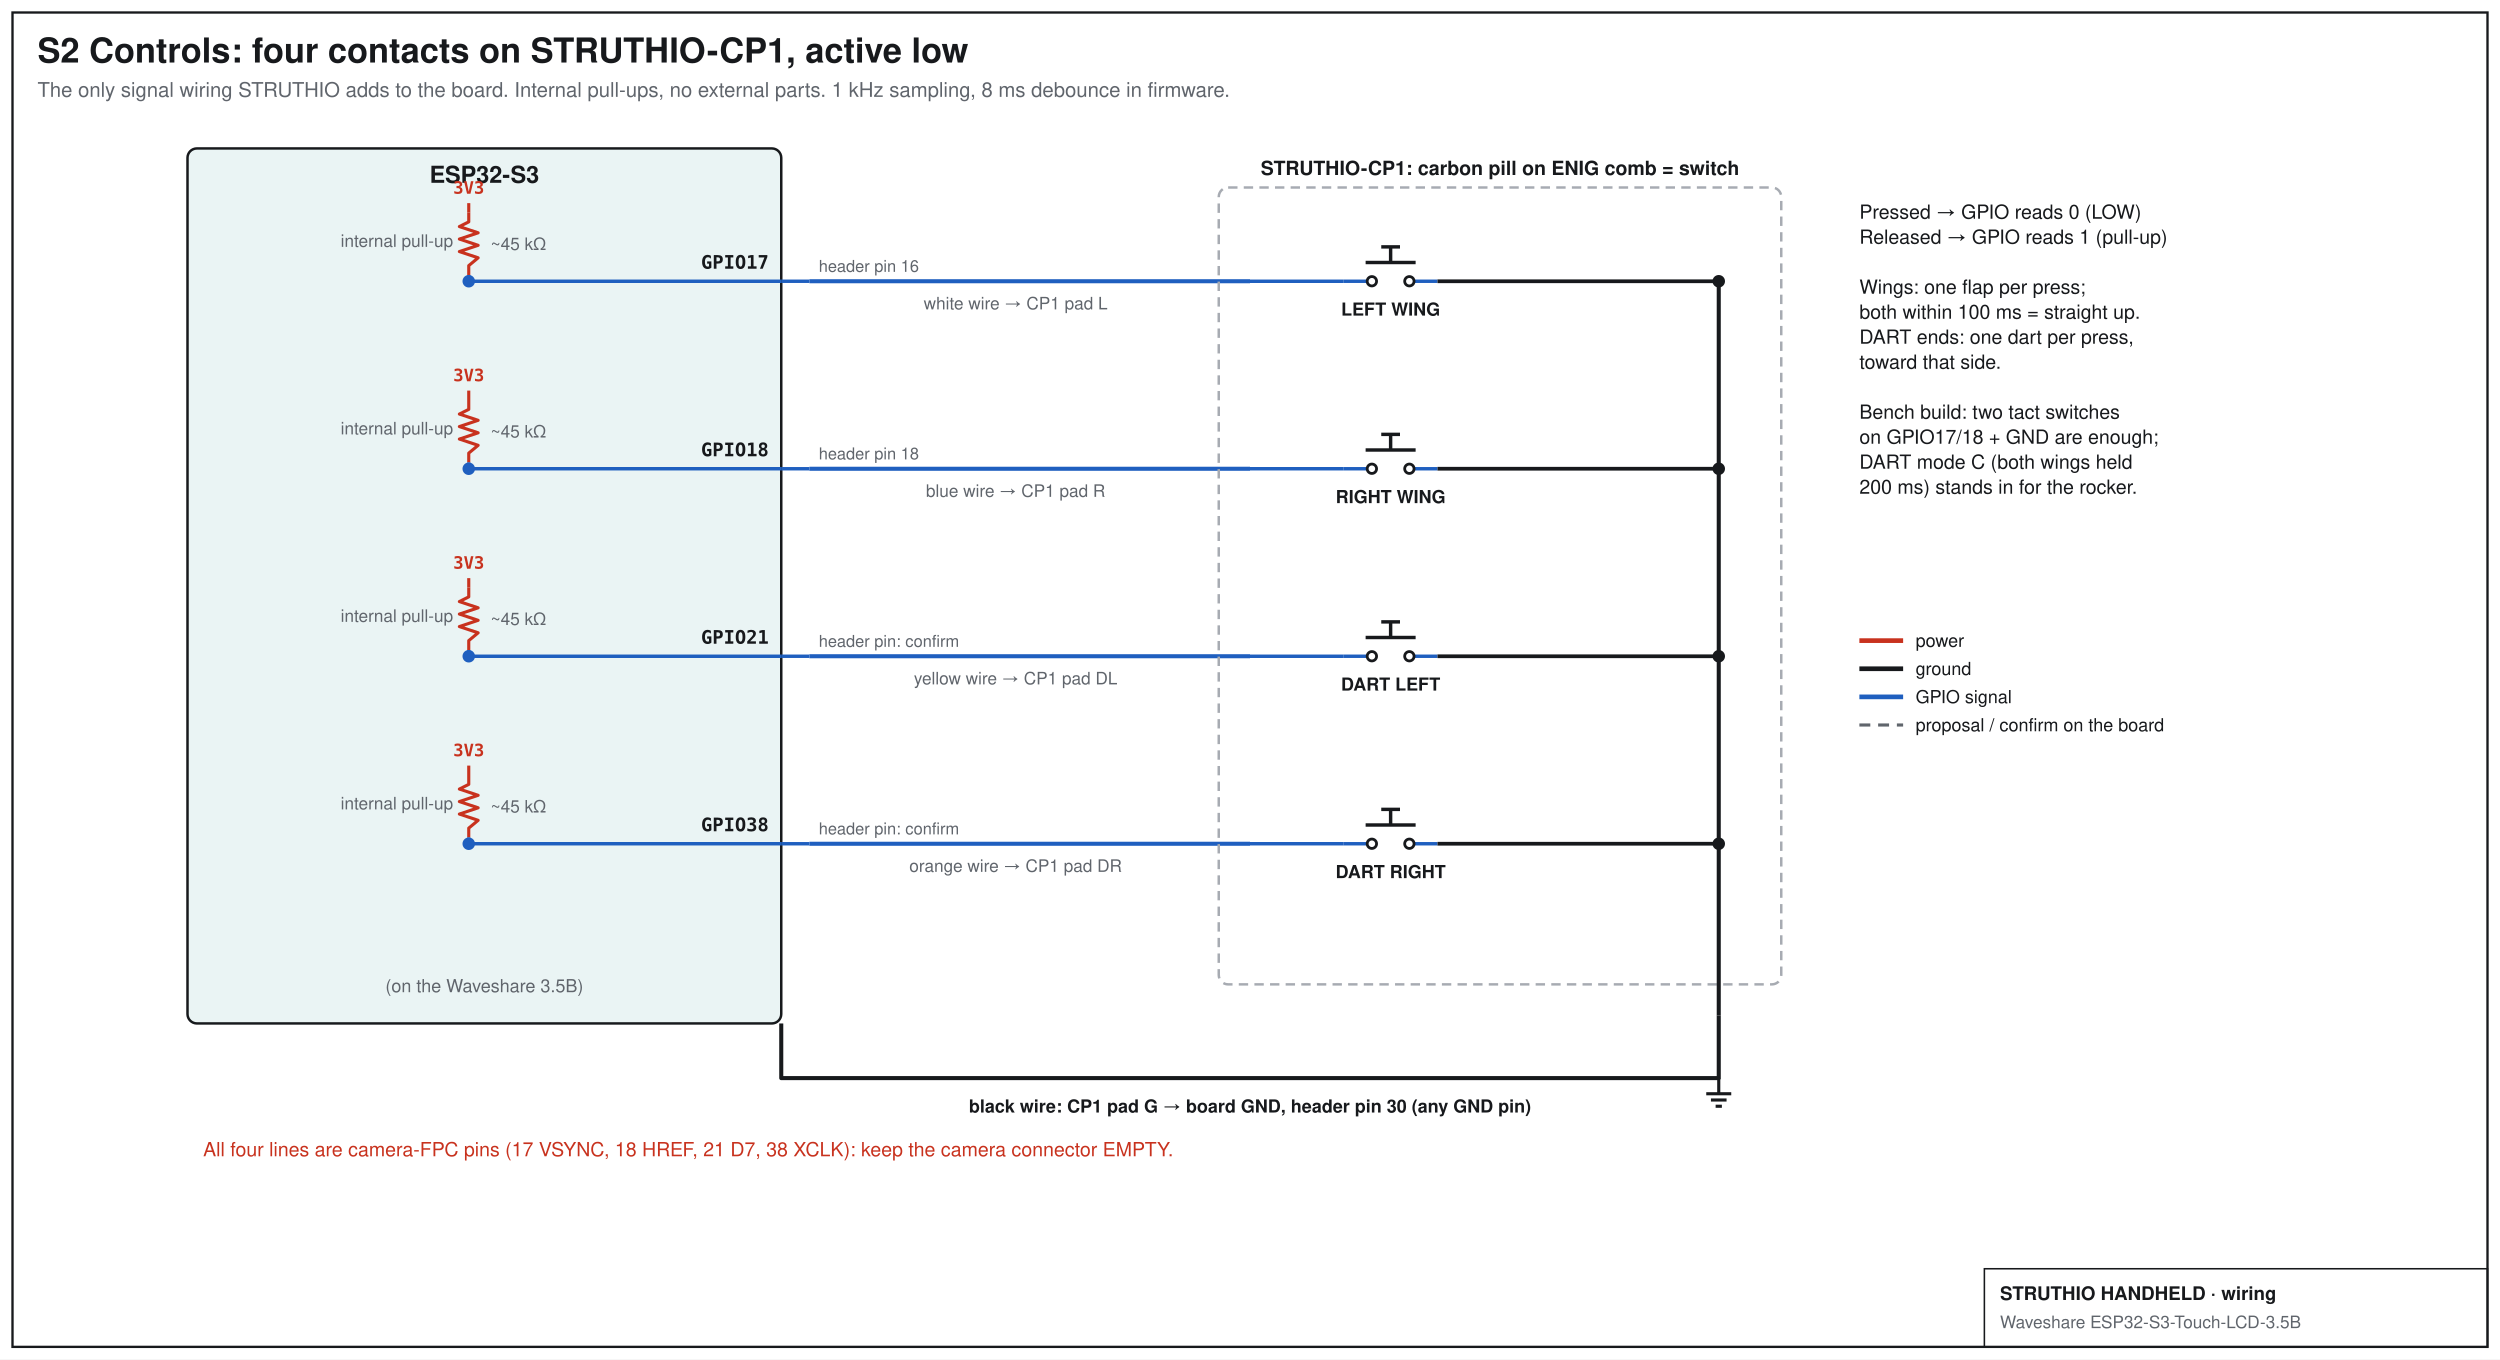
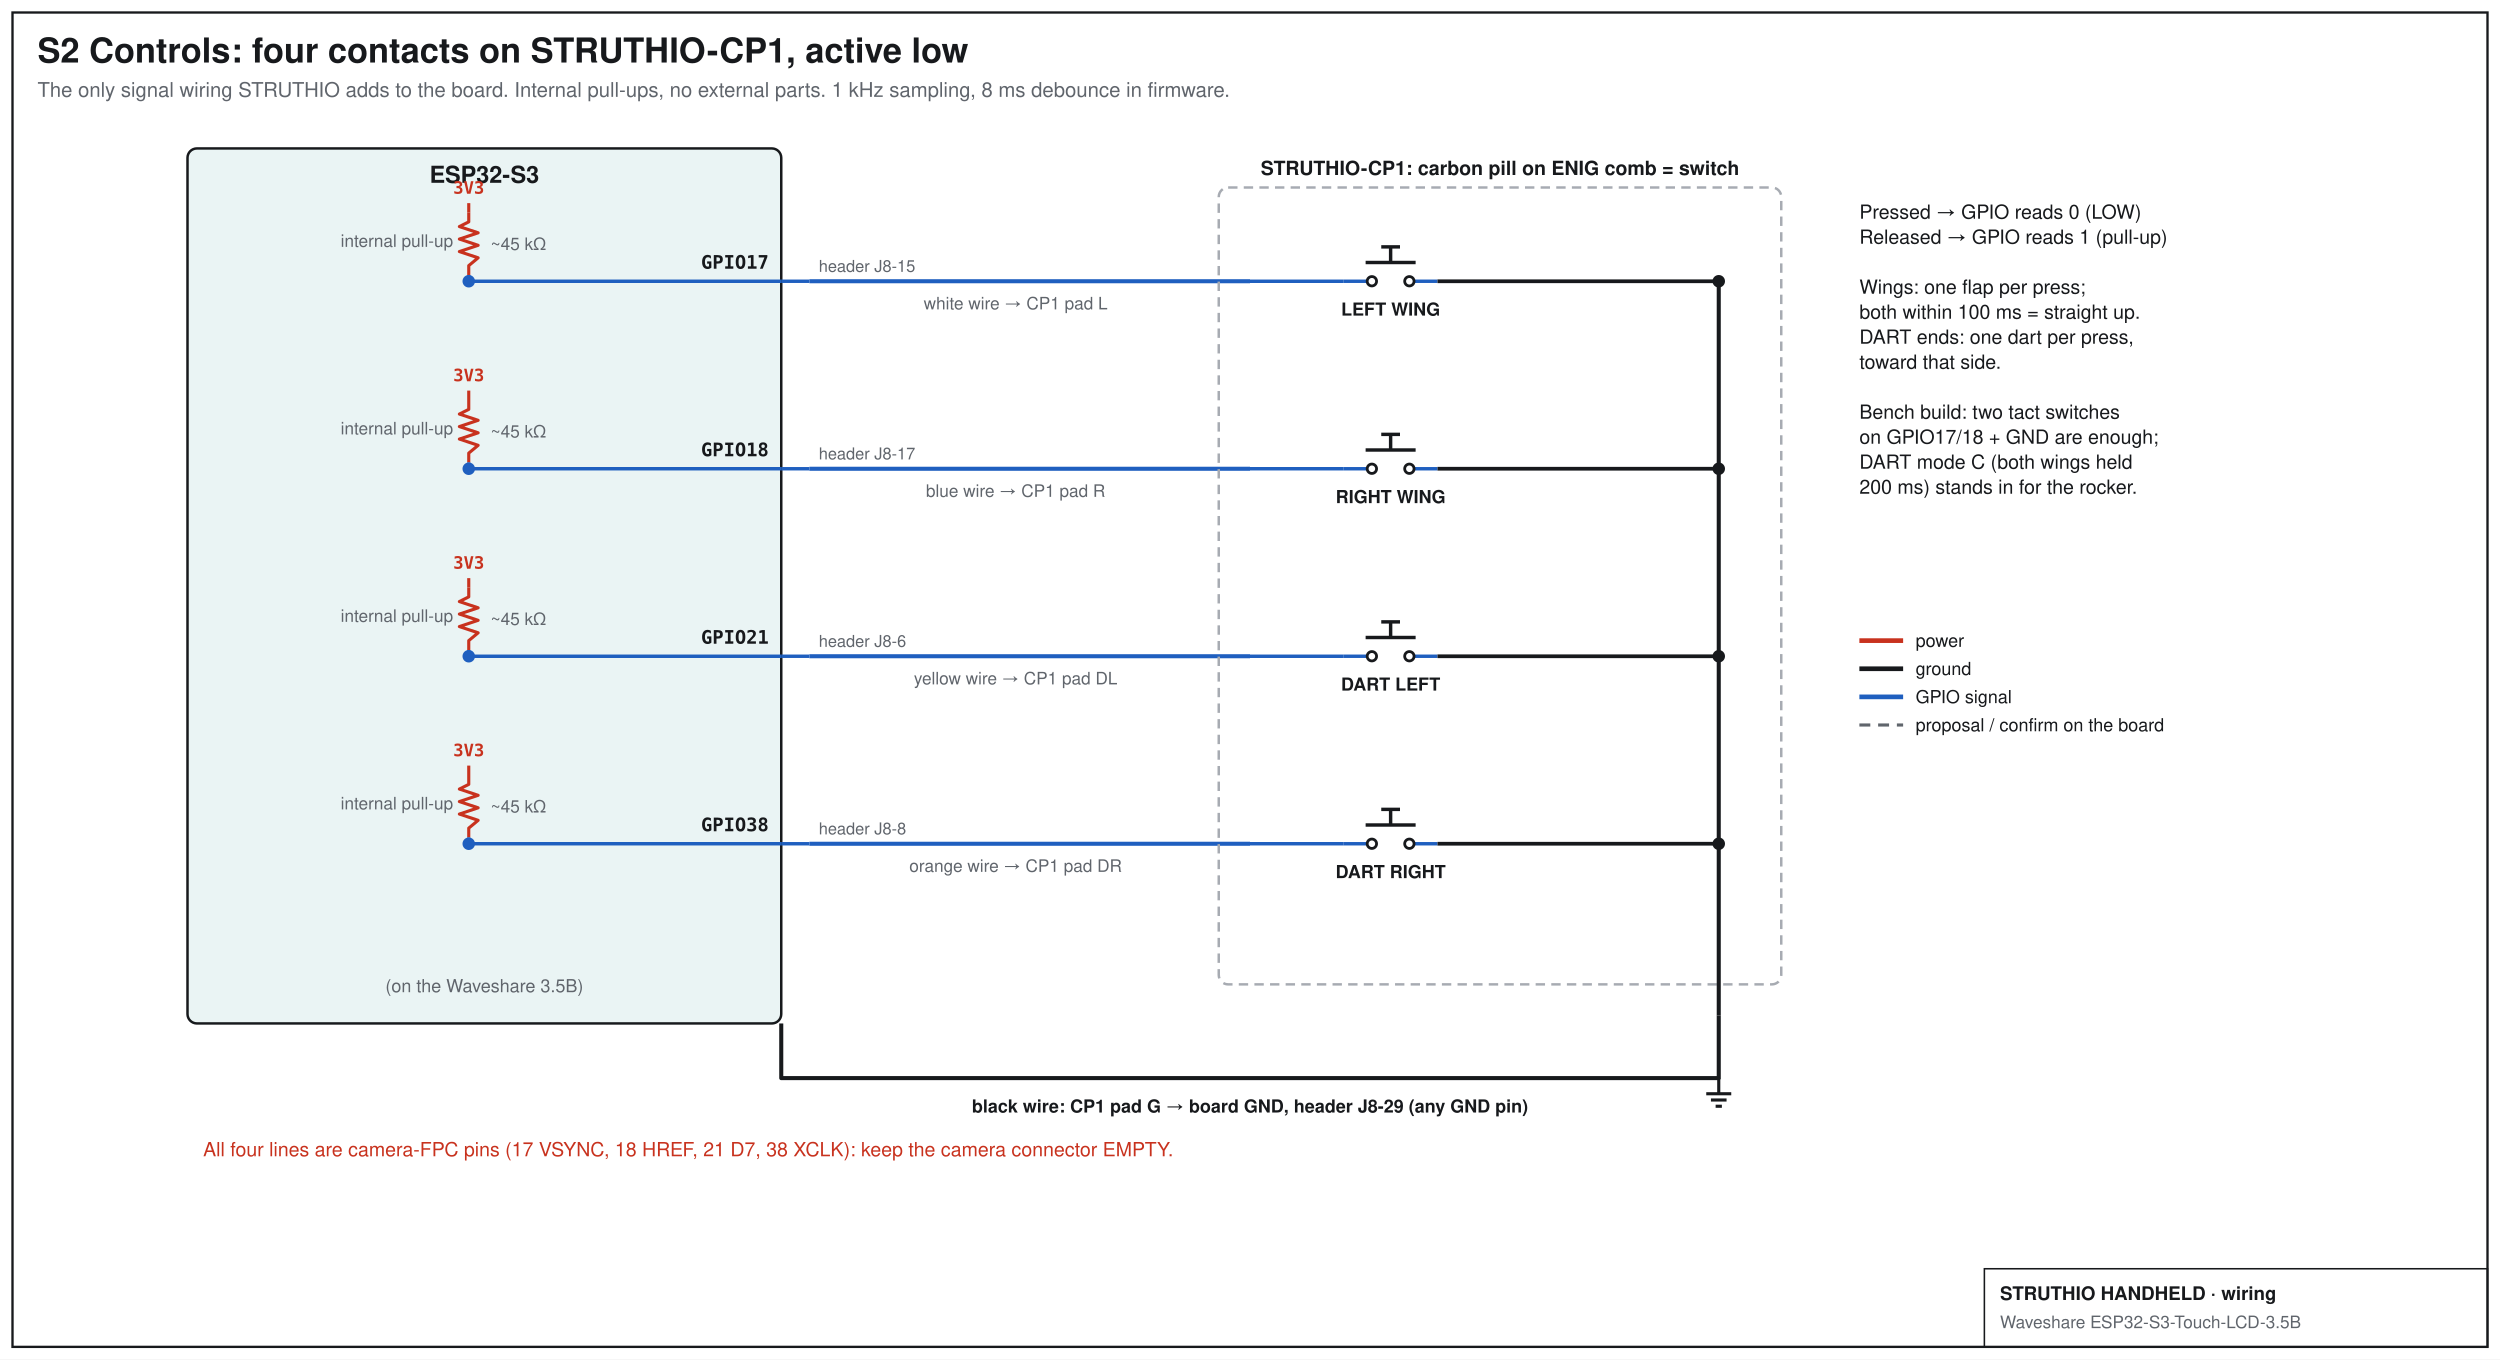
<svg xmlns="http://www.w3.org/2000/svg" width="1600" height="870" viewBox="0 0 1600 870">
  <rect width="1600" height="870" fill="#FFFFFF" />
  <rect x="8" y="8" width="1584" height="854" fill="none" stroke="#17191C" stroke-width="1.5" />
  <text x="24" y="40" font-family="Aptos, Helvetica, Arial, sans-serif" font-size="22" fill="#17191C" font-weight="800" text-anchor="start">S2  Controls: four contacts on STRUTHIO-CP1, active low</text>
  <text x="24" y="62" font-family="Aptos, Helvetica, Arial, sans-serif" font-size="13" fill="#60656C" font-weight="400" text-anchor="start">The only signal wiring STRUTHIO adds to the board. Internal pull-ups, no external parts. 1 kHz sampling, 8 ms debounce in firmware.</text>
  <rect x="1270" y="812" width="322" height="50" fill="none" stroke="#17191C" stroke-width="1" />
  <text x="1280" y="832" font-family="Aptos, Helvetica, Arial, sans-serif" font-size="12" fill="#17191C" font-weight="700" text-anchor="start">STRUTHIO HANDHELD  ·  wiring</text>
  <text x="1280" y="850" font-family="Aptos, Helvetica, Arial, sans-serif" font-size="11" fill="#60656C" font-weight="400" text-anchor="start">Waveshare ESP32-S3-Touch-LCD-3.5B</text>
  <g transform="translate(0,-110)">
    <rect x="120" y="205" width="380" height="560" rx="6" fill="#EAF4F4" stroke="#17191C" stroke-width="1.6" />
    <text x="310.0" y="227" font-family="Aptos, Helvetica, Arial, sans-serif" font-size="15" fill="#17191C" font-weight="800" text-anchor="middle">ESP32-S3</text>
    <text x="310" y="745" font-family="Aptos, Helvetica, Arial, sans-serif" font-size="11.5" fill="#60656C" font-weight="400" text-anchor="middle">(on the Waveshare 3.5B)</text>
    <text x="290" y="268" font-family="Aptos, Helvetica, Arial, sans-serif" font-size="11" fill="#60656C" font-weight="400" text-anchor="end">internal pull-up</text>
    <polyline points="300,240 300,246" fill="none" stroke="#C8321E" stroke-width="2" stroke-linejoin="round" />
    <text x="300" y="234" font-family="Consolas, Menlo, monospace" font-size="11" fill="#C8321E" font-weight="700" text-anchor="middle">3V3</text>
    <polyline points="300,246 300,252 294,255 306,259 294,263 306,267 294,271 306,275 300,280 300,286" fill="none" stroke="#C8321E" stroke-width="2" stroke-linejoin="round" />
    <text x="314" y="270" font-family="Aptos, Helvetica, Arial, sans-serif" font-size="11" fill="#60656C" font-weight="400" text-anchor="start">~45 kΩ</text>
    <polyline points="300,286 300,290 500,290" fill="none" stroke="#1F5FBF" stroke-width="2.2" stroke-linejoin="round" />
    <circle cx="300" cy="290" r="4" fill="#1F5FBF" />
    <line x1="500" y1="290" x2="518" y2="290" stroke="#1F5FBF" stroke-width="2.2" />
    <text x="494" y="294" font-family="Consolas, Menlo, monospace" font-size="11.5" fill="#17191C" font-weight="600" text-anchor="end" />
-     <text x="524" y="284" font-family="Aptos, Helvetica, Arial, sans-serif" font-size="10.5" fill="#60656C" font-weight="400" text-anchor="start">header pin 16</text>
+     <text x="524" y="284" font-family="Aptos, Helvetica, Arial, sans-serif" font-size="10.5" fill="#60656C" font-weight="400" text-anchor="start">header J8-15</text>
    <text x="492" y="282" font-family="Consolas, Menlo, monospace" font-size="12" fill="#17191C" font-weight="700" text-anchor="end">GPIO17</text>
    <polyline points="518,290 800,290" fill="none" stroke="#1F5FBF" stroke-width="2.6" stroke-linejoin="round" />
    <text x="650" y="308" font-family="Aptos, Helvetica, Arial, sans-serif" font-size="11" fill="#60656C" font-weight="400" text-anchor="middle">white wire → CP1 pad L</text>
    <line x1="860" y1="290" x2="878" y2="290" stroke="#1F5FBF" stroke-width="2.2" />
    <line x1="902" y1="290" x2="920" y2="290" stroke="#1F5FBF" stroke-width="2.2" />
    <circle cx="878" cy="290" r="3" fill="#FFFFFF" stroke="#17191C" stroke-width="1.8" />
    <circle cx="902" cy="290" r="3" fill="#FFFFFF" stroke="#17191C" stroke-width="1.8" />
    <line x1="874" y1="278" x2="906" y2="278" stroke="#17191C" stroke-width="2.2" />
    <line x1="890" y1="278" x2="890" y2="268" stroke="#17191C" stroke-width="2.2" />
    <line x1="884" y1="268" x2="896" y2="268" stroke="#17191C" stroke-width="2.2" />
    <text x="890" y="312" font-family="Aptos, Helvetica, Arial, sans-serif" font-size="11.5" fill="#17191C" font-weight="700" text-anchor="middle">LEFT WING</text>
    <polyline points="800,290 860,290" fill="none" stroke="#1F5FBF" stroke-width="2.2" stroke-linejoin="round" />
    <polyline points="920,290 1100,290" fill="none" stroke="#17191C" stroke-width="2.4" stroke-linejoin="round" />
    <circle cx="1100" cy="290" r="4" fill="#17191C" />
    <text x="290" y="388" font-family="Aptos, Helvetica, Arial, sans-serif" font-size="11" fill="#60656C" font-weight="400" text-anchor="end">internal pull-up</text>
    <polyline points="300,360 300,366" fill="none" stroke="#C8321E" stroke-width="2" stroke-linejoin="round" />
    <text x="300" y="354" font-family="Consolas, Menlo, monospace" font-size="11" fill="#C8321E" font-weight="700" text-anchor="middle">3V3</text>
    <polyline points="300,366 300,372 294,375 306,379 294,383 306,387 294,391 306,395 300,400 300,406" fill="none" stroke="#C8321E" stroke-width="2" stroke-linejoin="round" />
    <text x="314" y="390" font-family="Aptos, Helvetica, Arial, sans-serif" font-size="11" fill="#60656C" font-weight="400" text-anchor="start">~45 kΩ</text>
    <polyline points="300,406 300,410 500,410" fill="none" stroke="#1F5FBF" stroke-width="2.2" stroke-linejoin="round" />
    <circle cx="300" cy="410" r="4" fill="#1F5FBF" />
    <line x1="500" y1="410" x2="518" y2="410" stroke="#1F5FBF" stroke-width="2.2" />
    <text x="494" y="414" font-family="Consolas, Menlo, monospace" font-size="11.5" fill="#17191C" font-weight="600" text-anchor="end" />
-     <text x="524" y="404" font-family="Aptos, Helvetica, Arial, sans-serif" font-size="10.5" fill="#60656C" font-weight="400" text-anchor="start">header pin 18</text>
+     <text x="524" y="404" font-family="Aptos, Helvetica, Arial, sans-serif" font-size="10.5" fill="#60656C" font-weight="400" text-anchor="start">header J8-17</text>
    <text x="492" y="402" font-family="Consolas, Menlo, monospace" font-size="12" fill="#17191C" font-weight="700" text-anchor="end">GPIO18</text>
    <polyline points="518,410 800,410" fill="none" stroke="#1F5FBF" stroke-width="2.6" stroke-linejoin="round" />
    <text x="650" y="428" font-family="Aptos, Helvetica, Arial, sans-serif" font-size="11" fill="#60656C" font-weight="400" text-anchor="middle">blue wire → CP1 pad R</text>
    <line x1="860" y1="410" x2="878" y2="410" stroke="#1F5FBF" stroke-width="2.2" />
    <line x1="902" y1="410" x2="920" y2="410" stroke="#1F5FBF" stroke-width="2.2" />
    <circle cx="878" cy="410" r="3" fill="#FFFFFF" stroke="#17191C" stroke-width="1.8" />
    <circle cx="902" cy="410" r="3" fill="#FFFFFF" stroke="#17191C" stroke-width="1.8" />
    <line x1="874" y1="398" x2="906" y2="398" stroke="#17191C" stroke-width="2.2" />
    <line x1="890" y1="398" x2="890" y2="388" stroke="#17191C" stroke-width="2.2" />
    <line x1="884" y1="388" x2="896" y2="388" stroke="#17191C" stroke-width="2.2" />
    <text x="890" y="432" font-family="Aptos, Helvetica, Arial, sans-serif" font-size="11.5" fill="#17191C" font-weight="700" text-anchor="middle">RIGHT WING</text>
    <polyline points="800,410 860,410" fill="none" stroke="#1F5FBF" stroke-width="2.2" stroke-linejoin="round" />
    <polyline points="920,410 1100,410" fill="none" stroke="#17191C" stroke-width="2.4" stroke-linejoin="round" />
    <circle cx="1100" cy="410" r="4" fill="#17191C" />
    <text x="290" y="508" font-family="Aptos, Helvetica, Arial, sans-serif" font-size="11" fill="#60656C" font-weight="400" text-anchor="end">internal pull-up</text>
    <polyline points="300,480 300,486" fill="none" stroke="#C8321E" stroke-width="2" stroke-linejoin="round" />
    <text x="300" y="474" font-family="Consolas, Menlo, monospace" font-size="11" fill="#C8321E" font-weight="700" text-anchor="middle">3V3</text>
    <polyline points="300,486 300,492 294,495 306,499 294,503 306,507 294,511 306,515 300,520 300,526" fill="none" stroke="#C8321E" stroke-width="2" stroke-linejoin="round" />
    <text x="314" y="510" font-family="Aptos, Helvetica, Arial, sans-serif" font-size="11" fill="#60656C" font-weight="400" text-anchor="start">~45 kΩ</text>
    <polyline points="300,526 300,530 500,530" fill="none" stroke="#1F5FBF" stroke-width="2.2" stroke-linejoin="round" />
    <circle cx="300" cy="530" r="4" fill="#1F5FBF" />
    <line x1="500" y1="530" x2="518" y2="530" stroke="#1F5FBF" stroke-width="2.2" />
    <text x="494" y="534" font-family="Consolas, Menlo, monospace" font-size="11.5" fill="#17191C" font-weight="600" text-anchor="end" />
-     <text x="524" y="524" font-family="Aptos, Helvetica, Arial, sans-serif" font-size="10.5" fill="#60656C" font-weight="400" text-anchor="start">header pin: confirm</text>
+     <text x="524" y="524" font-family="Aptos, Helvetica, Arial, sans-serif" font-size="10.5" fill="#60656C" font-weight="400" text-anchor="start">header J8-6</text>
    <text x="492" y="522" font-family="Consolas, Menlo, monospace" font-size="12" fill="#17191C" font-weight="700" text-anchor="end">GPIO21</text>
    <polyline points="518,530 800,530" fill="none" stroke="#1F5FBF" stroke-width="2.6" stroke-linejoin="round" />
    <text x="650" y="548" font-family="Aptos, Helvetica, Arial, sans-serif" font-size="11" fill="#60656C" font-weight="400" text-anchor="middle">yellow wire → CP1 pad DL</text>
    <line x1="860" y1="530" x2="878" y2="530" stroke="#1F5FBF" stroke-width="2.2" />
    <line x1="902" y1="530" x2="920" y2="530" stroke="#1F5FBF" stroke-width="2.2" />
    <circle cx="878" cy="530" r="3" fill="#FFFFFF" stroke="#17191C" stroke-width="1.8" />
    <circle cx="902" cy="530" r="3" fill="#FFFFFF" stroke="#17191C" stroke-width="1.8" />
    <line x1="874" y1="518" x2="906" y2="518" stroke="#17191C" stroke-width="2.2" />
    <line x1="890" y1="518" x2="890" y2="508" stroke="#17191C" stroke-width="2.2" />
    <line x1="884" y1="508" x2="896" y2="508" stroke="#17191C" stroke-width="2.2" />
    <text x="890" y="552" font-family="Aptos, Helvetica, Arial, sans-serif" font-size="11.5" fill="#17191C" font-weight="700" text-anchor="middle">DART LEFT</text>
    <polyline points="800,530 860,530" fill="none" stroke="#1F5FBF" stroke-width="2.2" stroke-linejoin="round" />
    <polyline points="920,530 1100,530" fill="none" stroke="#17191C" stroke-width="2.4" stroke-linejoin="round" />
    <circle cx="1100" cy="530" r="4" fill="#17191C" />
    <text x="290" y="628" font-family="Aptos, Helvetica, Arial, sans-serif" font-size="11" fill="#60656C" font-weight="400" text-anchor="end">internal pull-up</text>
    <polyline points="300,600 300,606" fill="none" stroke="#C8321E" stroke-width="2" stroke-linejoin="round" />
    <text x="300" y="594" font-family="Consolas, Menlo, monospace" font-size="11" fill="#C8321E" font-weight="700" text-anchor="middle">3V3</text>
    <polyline points="300,606 300,612 294,615 306,619 294,623 306,627 294,631 306,635 300,640 300,646" fill="none" stroke="#C8321E" stroke-width="2" stroke-linejoin="round" />
    <text x="314" y="630" font-family="Aptos, Helvetica, Arial, sans-serif" font-size="11" fill="#60656C" font-weight="400" text-anchor="start">~45 kΩ</text>
    <polyline points="300,646 300,650 500,650" fill="none" stroke="#1F5FBF" stroke-width="2.2" stroke-linejoin="round" />
    <circle cx="300" cy="650" r="4" fill="#1F5FBF" />
    <line x1="500" y1="650" x2="518" y2="650" stroke="#1F5FBF" stroke-width="2.2" />
    <text x="494" y="654" font-family="Consolas, Menlo, monospace" font-size="11.5" fill="#17191C" font-weight="600" text-anchor="end" />
-     <text x="524" y="644" font-family="Aptos, Helvetica, Arial, sans-serif" font-size="10.5" fill="#60656C" font-weight="400" text-anchor="start">header pin: confirm</text>
+     <text x="524" y="644" font-family="Aptos, Helvetica, Arial, sans-serif" font-size="10.5" fill="#60656C" font-weight="400" text-anchor="start">header J8-8</text>
    <text x="492" y="642" font-family="Consolas, Menlo, monospace" font-size="12" fill="#17191C" font-weight="700" text-anchor="end">GPIO38</text>
    <polyline points="518,650 800,650" fill="none" stroke="#1F5FBF" stroke-width="2.6" stroke-linejoin="round" />
    <text x="650" y="668" font-family="Aptos, Helvetica, Arial, sans-serif" font-size="11" fill="#60656C" font-weight="400" text-anchor="middle">orange wire → CP1 pad DR</text>
    <line x1="860" y1="650" x2="878" y2="650" stroke="#1F5FBF" stroke-width="2.2" />
    <line x1="902" y1="650" x2="920" y2="650" stroke="#1F5FBF" stroke-width="2.2" />
    <circle cx="878" cy="650" r="3" fill="#FFFFFF" stroke="#17191C" stroke-width="1.8" />
    <circle cx="902" cy="650" r="3" fill="#FFFFFF" stroke="#17191C" stroke-width="1.8" />
    <line x1="874" y1="638" x2="906" y2="638" stroke="#17191C" stroke-width="2.2" />
    <line x1="890" y1="638" x2="890" y2="628" stroke="#17191C" stroke-width="2.2" />
    <line x1="884" y1="628" x2="896" y2="628" stroke="#17191C" stroke-width="2.2" />
    <text x="890" y="672" font-family="Aptos, Helvetica, Arial, sans-serif" font-size="11.5" fill="#17191C" font-weight="700" text-anchor="middle">DART RIGHT</text>
    <polyline points="800,650 860,650" fill="none" stroke="#1F5FBF" stroke-width="2.2" stroke-linejoin="round" />
    <polyline points="920,650 1100,650" fill="none" stroke="#17191C" stroke-width="2.4" stroke-linejoin="round" />
    <circle cx="1100" cy="650" r="4" fill="#17191C" />
    <rect x="780" y="230" width="360" height="510" rx="6" fill="none" stroke="#A7ABB2" stroke-width="1.6" stroke-dasharray="6 4" />
    <text x="960.0" y="252" font-family="Aptos, Helvetica, Arial, sans-serif" font-size="15" fill="#17191C" font-weight="800" text-anchor="middle" />
    <text x="960" y="222" font-family="Aptos, Helvetica, Arial, sans-serif" font-size="12.5" fill="#17191C" font-weight="700" text-anchor="middle">STRUTHIO-CP1: carbon pill on ENIG comb = switch</text>
    <polyline points="1100,290 1100,760" fill="none" stroke="#17191C" stroke-width="2.6" stroke-linejoin="round" />
    <polyline points="1100,760 1100,800 500,800 500,765" fill="none" stroke="#17191C" stroke-width="2.6" stroke-linejoin="round" />
-     <text x="800" y="822" font-family="Aptos, Helvetica, Arial, sans-serif" font-size="11.5" fill="#17191C" font-weight="600" text-anchor="middle">black wire: CP1 pad G → board GND, header pin 30 (any GND pin)</text>
+     <text x="800" y="822" font-family="Aptos, Helvetica, Arial, sans-serif" font-size="11.5" fill="#17191C" font-weight="600" text-anchor="middle">black wire: CP1 pad G → board GND, header J8-29 (any GND pin)</text>
    <line x1="1100" y1="800" x2="1100" y2="810" stroke="#17191C" stroke-width="2" />
    <line x1="1092.0" y1="810" x2="1108.0" y2="810" stroke="#17191C" stroke-width="2" />
    <line x1="1095.0" y1="814" x2="1105.0" y2="814" stroke="#17191C" stroke-width="2" />
    <line x1="1098.0" y1="818" x2="1102.0" y2="818" stroke="#17191C" stroke-width="2" />
    <text x="1190" y="250" font-family="Aptos, Helvetica, Arial, sans-serif" font-size="12.5" fill="#17191C" font-weight="400" text-anchor="start">Pressed  → GPIO reads 0 (LOW)</text>
    <text x="1190" y="266" font-family="Aptos, Helvetica, Arial, sans-serif" font-size="12.5" fill="#17191C" font-weight="400" text-anchor="start">Released → GPIO reads 1 (pull-up)</text>
    <text x="1190" y="282" font-family="Aptos, Helvetica, Arial, sans-serif" font-size="12.5" fill="#17191C" font-weight="400" text-anchor="start" />
    <text x="1190" y="298" font-family="Aptos, Helvetica, Arial, sans-serif" font-size="12.5" fill="#17191C" font-weight="400" text-anchor="start">Wings: one flap per press;</text>
    <text x="1190" y="314" font-family="Aptos, Helvetica, Arial, sans-serif" font-size="12.5" fill="#17191C" font-weight="400" text-anchor="start">both within 100 ms = straight up.</text>
    <text x="1190" y="330" font-family="Aptos, Helvetica, Arial, sans-serif" font-size="12.5" fill="#17191C" font-weight="400" text-anchor="start">DART ends: one dart per press,</text>
    <text x="1190" y="346" font-family="Aptos, Helvetica, Arial, sans-serif" font-size="12.5" fill="#17191C" font-weight="400" text-anchor="start">toward that side.</text>
    <text x="1190" y="362" font-family="Aptos, Helvetica, Arial, sans-serif" font-size="12.5" fill="#17191C" font-weight="400" text-anchor="start" />
    <text x="1190" y="378" font-family="Aptos, Helvetica, Arial, sans-serif" font-size="12.5" fill="#17191C" font-weight="400" text-anchor="start">Bench build: two tact switches</text>
    <text x="1190" y="394" font-family="Aptos, Helvetica, Arial, sans-serif" font-size="12.5" fill="#17191C" font-weight="400" text-anchor="start">on GPIO17/18 + GND are enough;</text>
    <text x="1190" y="410" font-family="Aptos, Helvetica, Arial, sans-serif" font-size="12.5" fill="#17191C" font-weight="400" text-anchor="start">DART mode C (both wings held</text>
    <text x="1190" y="426" font-family="Aptos, Helvetica, Arial, sans-serif" font-size="12.5" fill="#17191C" font-weight="400" text-anchor="start">200 ms) stands in for the rocker.</text>
    <text x="130" y="850" font-family="Aptos, Helvetica, Arial, sans-serif" font-size="12.5" fill="#C8321E" font-weight="400" text-anchor="start">All four lines are camera-FPC pins (17 VSYNC, 18 HREF, 21 D7, 38 XCLK): keep the camera connector EMPTY.</text>
    <line x1="1190" y1="520" x2="1218" y2="520" stroke="#C8321E" stroke-width="3" />
    <text x="1226" y="524" font-family="Aptos, Helvetica, Arial, sans-serif" font-size="11.5" fill="#17191C" font-weight="400" text-anchor="start">power</text>
    <line x1="1190" y1="538" x2="1218" y2="538" stroke="#17191C" stroke-width="3" />
    <text x="1226" y="542" font-family="Aptos, Helvetica, Arial, sans-serif" font-size="11.5" fill="#17191C" font-weight="400" text-anchor="start">ground</text>
    <line x1="1190" y1="556" x2="1218" y2="556" stroke="#1F5FBF" stroke-width="3" />
    <text x="1226" y="560" font-family="Aptos, Helvetica, Arial, sans-serif" font-size="11.5" fill="#17191C" font-weight="400" text-anchor="start">GPIO signal</text>
    <line x1="1190" y1="574" x2="1218" y2="574" stroke="#60656C" stroke-width="2" stroke-dasharray="7 5" />
    <text x="1226" y="578" font-family="Aptos, Helvetica, Arial, sans-serif" font-size="11.5" fill="#17191C" font-weight="400" text-anchor="start">proposal / confirm on the board</text>
  </g>
</svg>
